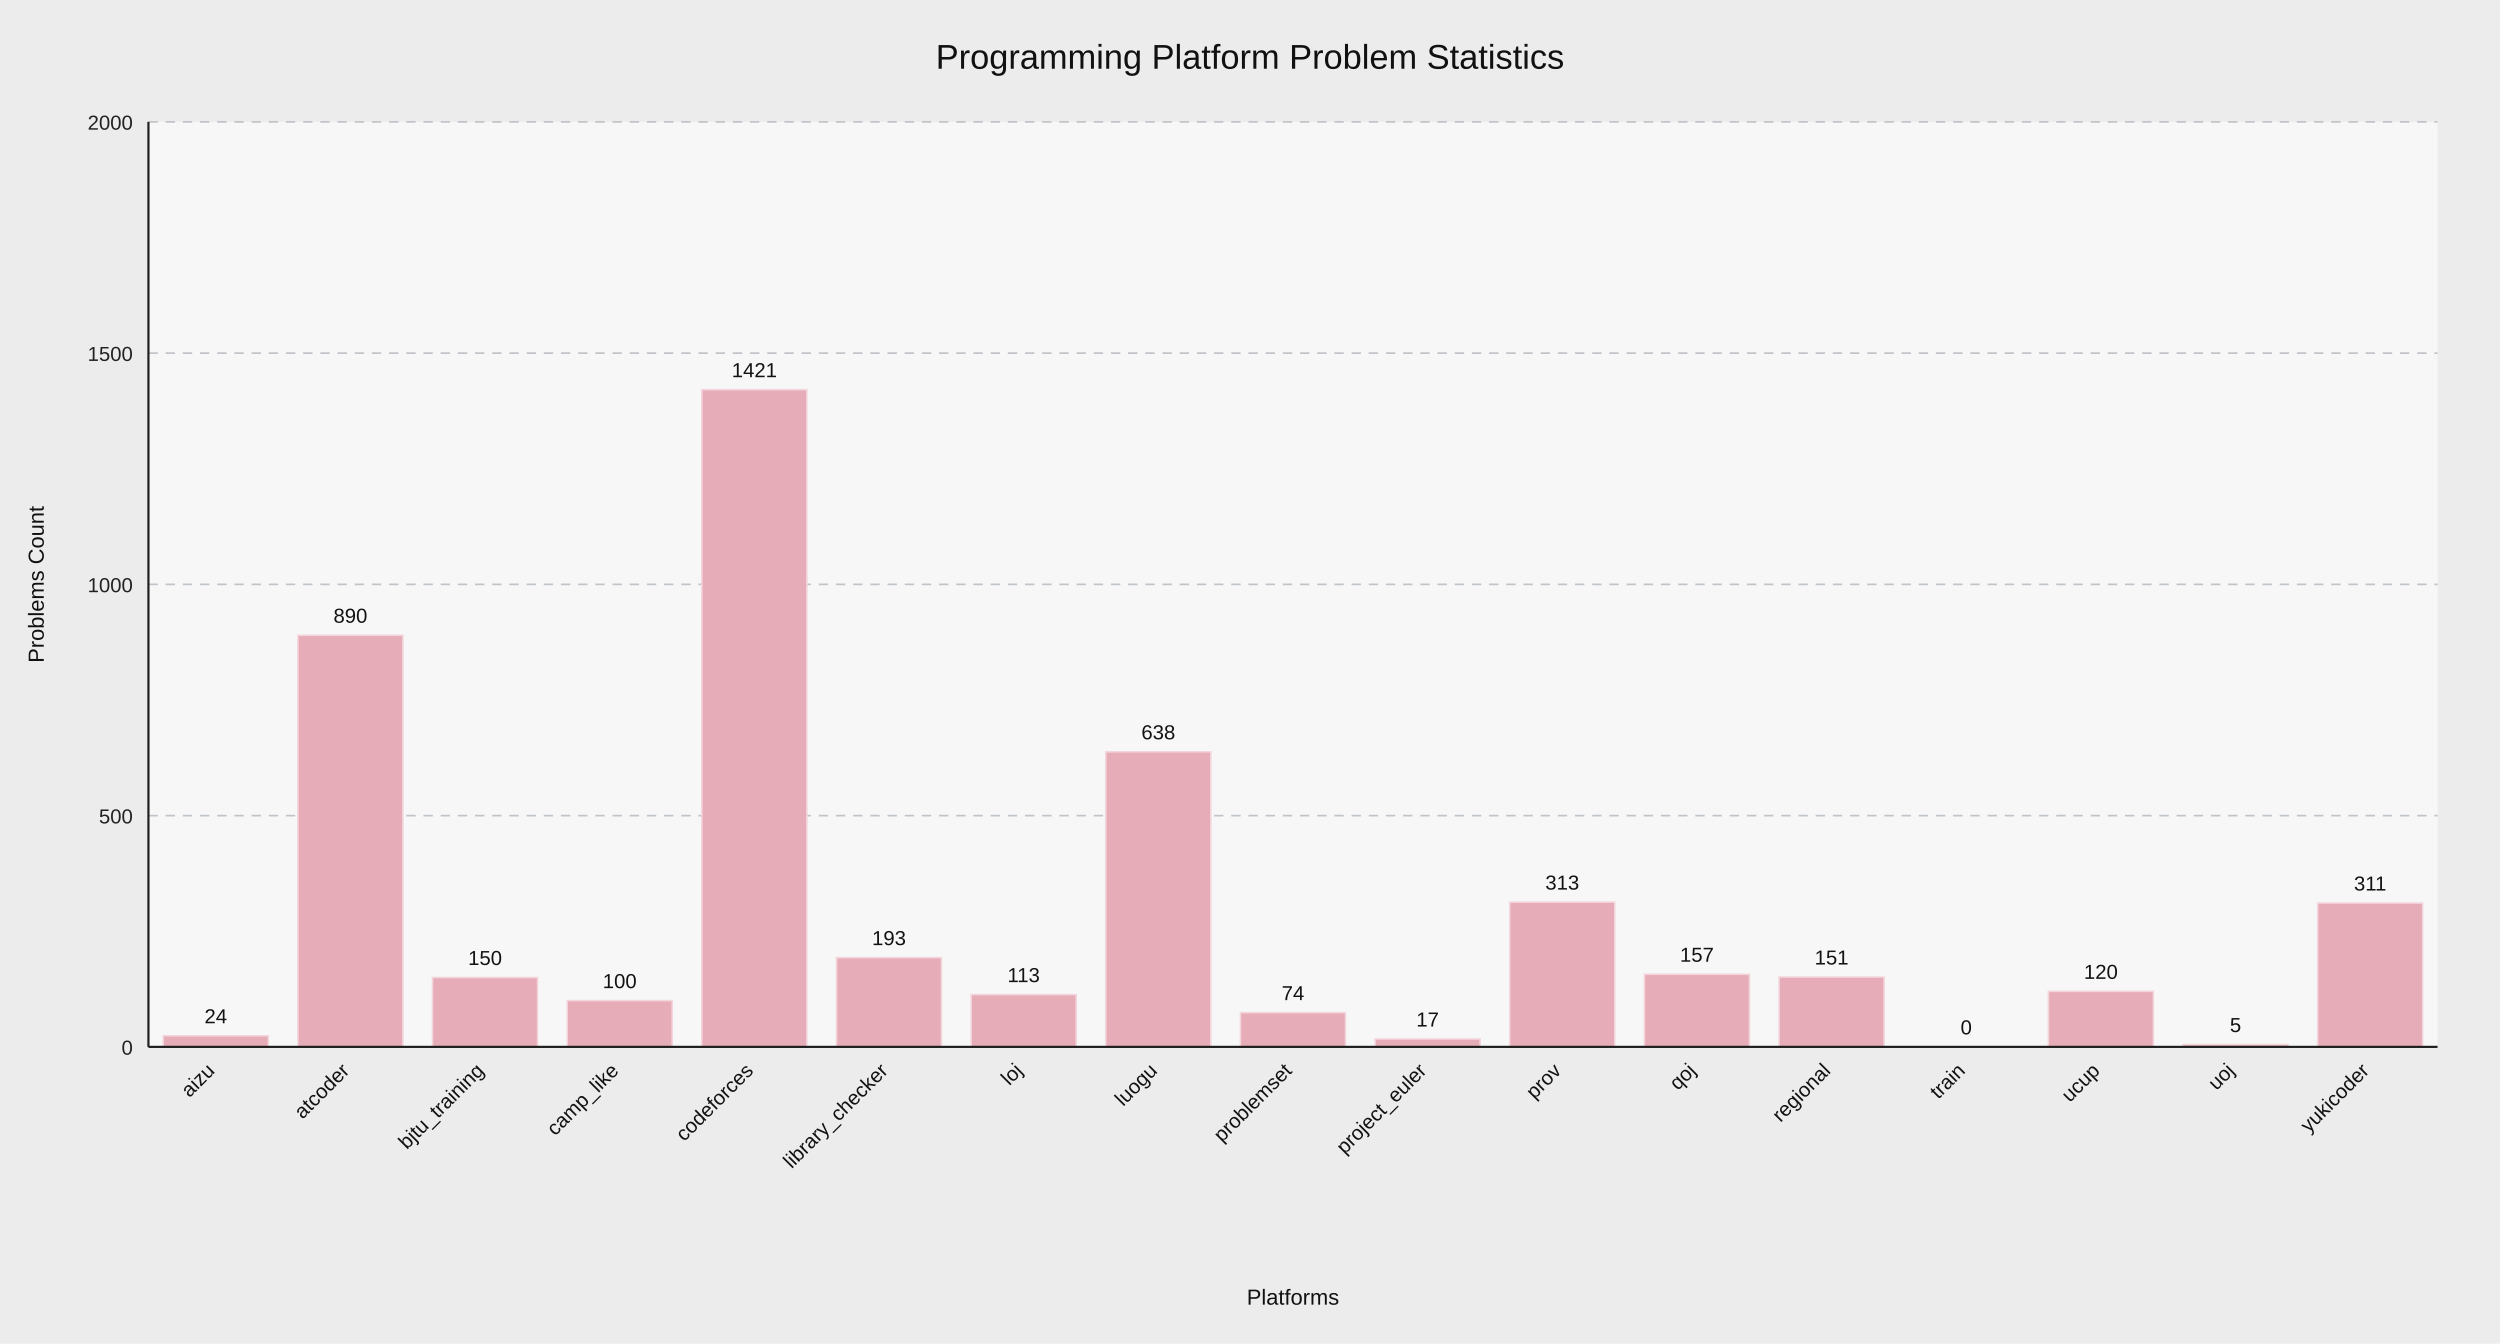
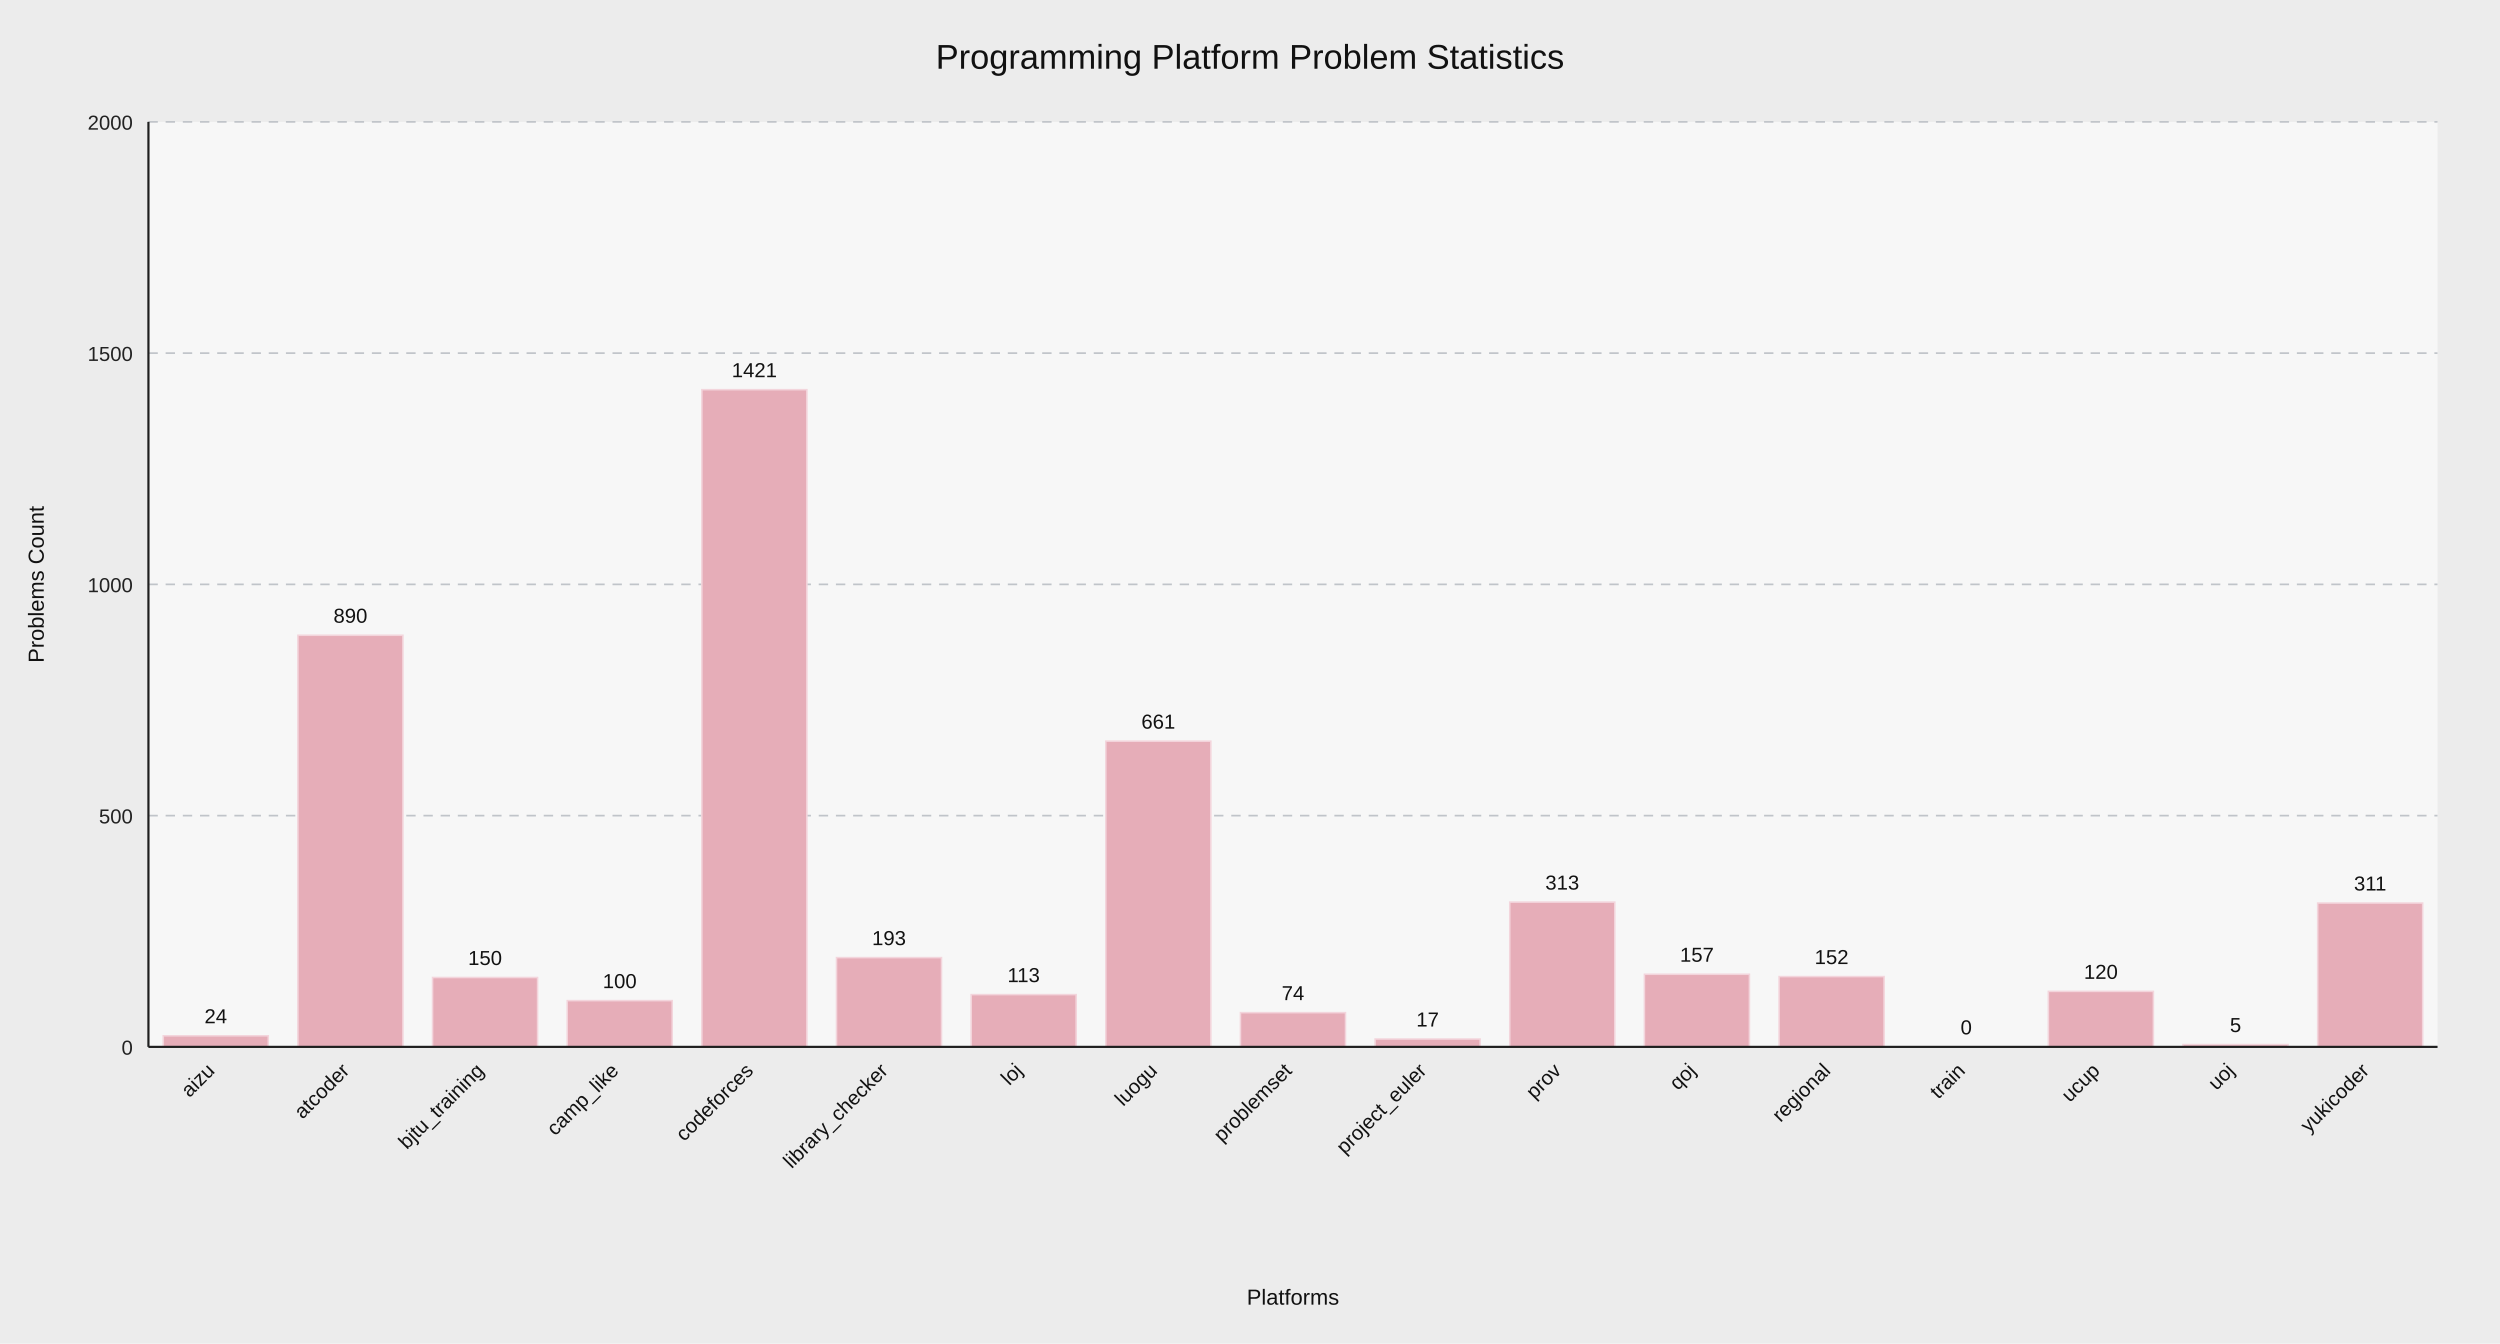
<svg xmlns="http://www.w3.org/2000/svg" width="1600" height="860" viewBox="0 0 1600 860">
  <rect x="0" y="0" width="1600" height="860" fill="#ececec" />
  <rect x="95" y="78" width="1465" height="592" fill="#f7f7f7" />
  <text x="800" y="44" text-anchor="middle" font-size="22" font-family="Segoe UI, Arial, sans-serif" fill="#111">Programming Platform Problem Statistics</text>
  <line x1="95" y1="670" x2="1560" y2="670" stroke="#c0c4c9" stroke-width="1.1" stroke-dasharray="6,5" />
  <text x="85" y="675" text-anchor="end" font-size="13" font-family="Segoe UI, Arial, sans-serif" fill="#222">0</text>
  <line x1="95" y1="522" x2="1560" y2="522" stroke="#c0c4c9" stroke-width="1.1" stroke-dasharray="6,5" />
  <text x="85" y="527" text-anchor="end" font-size="13" font-family="Segoe UI, Arial, sans-serif" fill="#222">500</text>
  <line x1="95" y1="374" x2="1560" y2="374" stroke="#c0c4c9" stroke-width="1.1" stroke-dasharray="6,5" />
  <text x="85" y="379" text-anchor="end" font-size="13" font-family="Segoe UI, Arial, sans-serif" fill="#222">1000</text>
  <line x1="95" y1="226" x2="1560" y2="226" stroke="#c0c4c9" stroke-width="1.1" stroke-dasharray="6,5" />
  <text x="85" y="231" text-anchor="end" font-size="13" font-family="Segoe UI, Arial, sans-serif" fill="#222">1500</text>
  <line x1="95" y1="78" x2="1560" y2="78" stroke="#c0c4c9" stroke-width="1.1" stroke-dasharray="6,5" />
  <text x="85" y="83" text-anchor="end" font-size="13" font-family="Segoe UI, Arial, sans-serif" fill="#222">2000</text>
  <rect x="104.479" y="662.896" width="67.218" height="7.104" fill="#e6adb8" stroke="#f3d5dc" stroke-width="1" />
  <text x="138.088" y="654.896" text-anchor="middle" font-size="13" font-family="Segoe UI, Arial, sans-serif" fill="#121212">24</text>
  <g transform="translate(138.088,686) rotate(-45)">
    <text text-anchor="end" font-size="13" font-family="Segoe UI, Arial, sans-serif" fill="#121212">aizu</text>
  </g>
  <rect x="190.656" y="406.56" width="67.218" height="263.44" fill="#e6adb8" stroke="#f3d5dc" stroke-width="1" />
  <text x="224.265" y="398.56" text-anchor="middle" font-size="13" font-family="Segoe UI, Arial, sans-serif" fill="#121212">890</text>
  <g transform="translate(224.265,686) rotate(-45)">
    <text text-anchor="end" font-size="13" font-family="Segoe UI, Arial, sans-serif" fill="#121212">atcoder</text>
  </g>
  <rect x="276.832" y="625.6" width="67.218" height="44.4" fill="#e6adb8" stroke="#f3d5dc" stroke-width="1" />
  <text x="310.441" y="617.6" text-anchor="middle" font-size="13" font-family="Segoe UI, Arial, sans-serif" fill="#121212">150</text>
  <g transform="translate(310.441,686) rotate(-45)">
    <text text-anchor="end" font-size="13" font-family="Segoe UI, Arial, sans-serif" fill="#121212">bjtu_training</text>
  </g>
  <rect x="363.009" y="640.4" width="67.218" height="29.6" fill="#e6adb8" stroke="#f3d5dc" stroke-width="1" />
  <text x="396.618" y="632.4" text-anchor="middle" font-size="13" font-family="Segoe UI, Arial, sans-serif" fill="#121212">100</text>
  <g transform="translate(396.618,686) rotate(-45)">
    <text text-anchor="end" font-size="13" font-family="Segoe UI, Arial, sans-serif" fill="#121212">camp_like</text>
  </g>
  <rect x="449.185" y="249.384" width="67.218" height="420.616" fill="#e6adb8" stroke="#f3d5dc" stroke-width="1" />
  <text x="482.794" y="241.384" text-anchor="middle" font-size="13" font-family="Segoe UI, Arial, sans-serif" fill="#121212">1421</text>
  <g transform="translate(482.794,686) rotate(-45)">
    <text text-anchor="end" font-size="13" font-family="Segoe UI, Arial, sans-serif" fill="#121212">codeforces</text>
  </g>
  <rect x="535.362" y="612.872" width="67.218" height="57.128" fill="#e6adb8" stroke="#f3d5dc" stroke-width="1" />
  <text x="568.971" y="604.872" text-anchor="middle" font-size="13" font-family="Segoe UI, Arial, sans-serif" fill="#121212">193</text>
  <g transform="translate(568.971,686) rotate(-45)">
    <text text-anchor="end" font-size="13" font-family="Segoe UI, Arial, sans-serif" fill="#121212">library_checker</text>
  </g>
  <rect x="621.538" y="636.552" width="67.218" height="33.448" fill="#e6adb8" stroke="#f3d5dc" stroke-width="1" />
  <text x="655.147" y="628.552" text-anchor="middle" font-size="13" font-family="Segoe UI, Arial, sans-serif" fill="#121212">113</text>
  <g transform="translate(655.147,686) rotate(-45)">
    <text text-anchor="end" font-size="13" font-family="Segoe UI, Arial, sans-serif" fill="#121212">loj</text>
  </g>
-   <rect x="707.715" y="481.152" width="67.218" height="188.848" fill="#e6adb8" stroke="#f3d5dc" stroke-width="1" />
-   <text x="741.324" y="473.152" text-anchor="middle" font-size="13" font-family="Segoe UI, Arial, sans-serif" fill="#121212">638</text>
+   <rect x="707.715" y="474.344" width="67.218" height="195.656" fill="#e6adb8" stroke="#f3d5dc" stroke-width="1" />
+   <text x="741.324" y="466.344" text-anchor="middle" font-size="13" font-family="Segoe UI, Arial, sans-serif" fill="#121212">661</text>
  <g transform="translate(741.324,686) rotate(-45)">
    <text text-anchor="end" font-size="13" font-family="Segoe UI, Arial, sans-serif" fill="#121212">luogu</text>
  </g>
  <rect x="793.891" y="648.096" width="67.218" height="21.904" fill="#e6adb8" stroke="#f3d5dc" stroke-width="1" />
  <text x="827.5" y="640.096" text-anchor="middle" font-size="13" font-family="Segoe UI, Arial, sans-serif" fill="#121212">74</text>
  <g transform="translate(827.5,686) rotate(-45)">
    <text text-anchor="end" font-size="13" font-family="Segoe UI, Arial, sans-serif" fill="#121212">problemset</text>
  </g>
  <rect x="880.068" y="664.968" width="67.218" height="5.032" fill="#e6adb8" stroke="#f3d5dc" stroke-width="1" />
  <text x="913.676" y="656.968" text-anchor="middle" font-size="13" font-family="Segoe UI, Arial, sans-serif" fill="#121212">17</text>
  <g transform="translate(913.676,686) rotate(-45)">
    <text text-anchor="end" font-size="13" font-family="Segoe UI, Arial, sans-serif" fill="#121212">project_euler</text>
  </g>
  <rect x="966.244" y="577.352" width="67.218" height="92.648" fill="#e6adb8" stroke="#f3d5dc" stroke-width="1" />
  <text x="999.853" y="569.352" text-anchor="middle" font-size="13" font-family="Segoe UI, Arial, sans-serif" fill="#121212">313</text>
  <g transform="translate(999.853,686) rotate(-45)">
    <text text-anchor="end" font-size="13" font-family="Segoe UI, Arial, sans-serif" fill="#121212">prov</text>
  </g>
  <rect x="1052.42" y="623.528" width="67.218" height="46.472" fill="#e6adb8" stroke="#f3d5dc" stroke-width="1" />
  <text x="1086.03" y="615.528" text-anchor="middle" font-size="13" font-family="Segoe UI, Arial, sans-serif" fill="#121212">157</text>
  <g transform="translate(1086.03,686) rotate(-45)">
    <text text-anchor="end" font-size="13" font-family="Segoe UI, Arial, sans-serif" fill="#121212">qoj</text>
  </g>
-   <rect x="1138.6" y="625.304" width="67.218" height="44.696" fill="#e6adb8" stroke="#f3d5dc" stroke-width="1" />
-   <text x="1172.21" y="617.304" text-anchor="middle" font-size="13" font-family="Segoe UI, Arial, sans-serif" fill="#121212">151</text>
+   <rect x="1138.6" y="625.008" width="67.218" height="44.992" fill="#e6adb8" stroke="#f3d5dc" stroke-width="1" />
+   <text x="1172.21" y="617.008" text-anchor="middle" font-size="13" font-family="Segoe UI, Arial, sans-serif" fill="#121212">152</text>
  <g transform="translate(1172.21,686) rotate(-45)">
    <text text-anchor="end" font-size="13" font-family="Segoe UI, Arial, sans-serif" fill="#121212">regional</text>
  </g>
  <rect x="1224.77" y="670" width="67.218" height="0" fill="#e6adb8" stroke="#f3d5dc" stroke-width="1" />
  <text x="1258.38" y="662" text-anchor="middle" font-size="13" font-family="Segoe UI, Arial, sans-serif" fill="#121212">0</text>
  <g transform="translate(1258.38,686) rotate(-45)">
    <text text-anchor="end" font-size="13" font-family="Segoe UI, Arial, sans-serif" fill="#121212">train</text>
  </g>
  <rect x="1310.95" y="634.48" width="67.218" height="35.52" fill="#e6adb8" stroke="#f3d5dc" stroke-width="1" />
  <text x="1344.56" y="626.48" text-anchor="middle" font-size="13" font-family="Segoe UI, Arial, sans-serif" fill="#121212">120</text>
  <g transform="translate(1344.56,686) rotate(-45)">
    <text text-anchor="end" font-size="13" font-family="Segoe UI, Arial, sans-serif" fill="#121212">ucup</text>
  </g>
  <rect x="1397.13" y="668.52" width="67.218" height="1.48" fill="#e6adb8" stroke="#f3d5dc" stroke-width="1" />
  <text x="1430.74" y="660.52" text-anchor="middle" font-size="13" font-family="Segoe UI, Arial, sans-serif" fill="#121212">5</text>
  <g transform="translate(1430.74,686) rotate(-45)">
    <text text-anchor="end" font-size="13" font-family="Segoe UI, Arial, sans-serif" fill="#121212">uoj</text>
  </g>
  <rect x="1483.3" y="577.944" width="67.218" height="92.056" fill="#e6adb8" stroke="#f3d5dc" stroke-width="1" />
  <text x="1516.91" y="569.944" text-anchor="middle" font-size="13" font-family="Segoe UI, Arial, sans-serif" fill="#121212">311</text>
  <g transform="translate(1516.91,686) rotate(-45)">
    <text text-anchor="end" font-size="13" font-family="Segoe UI, Arial, sans-serif" fill="#121212">yukicoder</text>
  </g>
  <line x1="95" y1="78" x2="95" y2="670" stroke="#1f1f1f" stroke-width="1.4" />
  <line x1="95" y1="670" x2="1560" y2="670" stroke="#1f1f1f" stroke-width="1.4" />
  <text x="827.5" y="835" text-anchor="middle" font-size="14" font-family="Segoe UI, Arial, sans-serif" fill="#111">Platforms</text>
  <g transform="translate(28,374) rotate(-90)">
    <text text-anchor="middle" font-size="14" font-family="Segoe UI, Arial, sans-serif" fill="#111">Problems Count</text>
  </g>
</svg>
